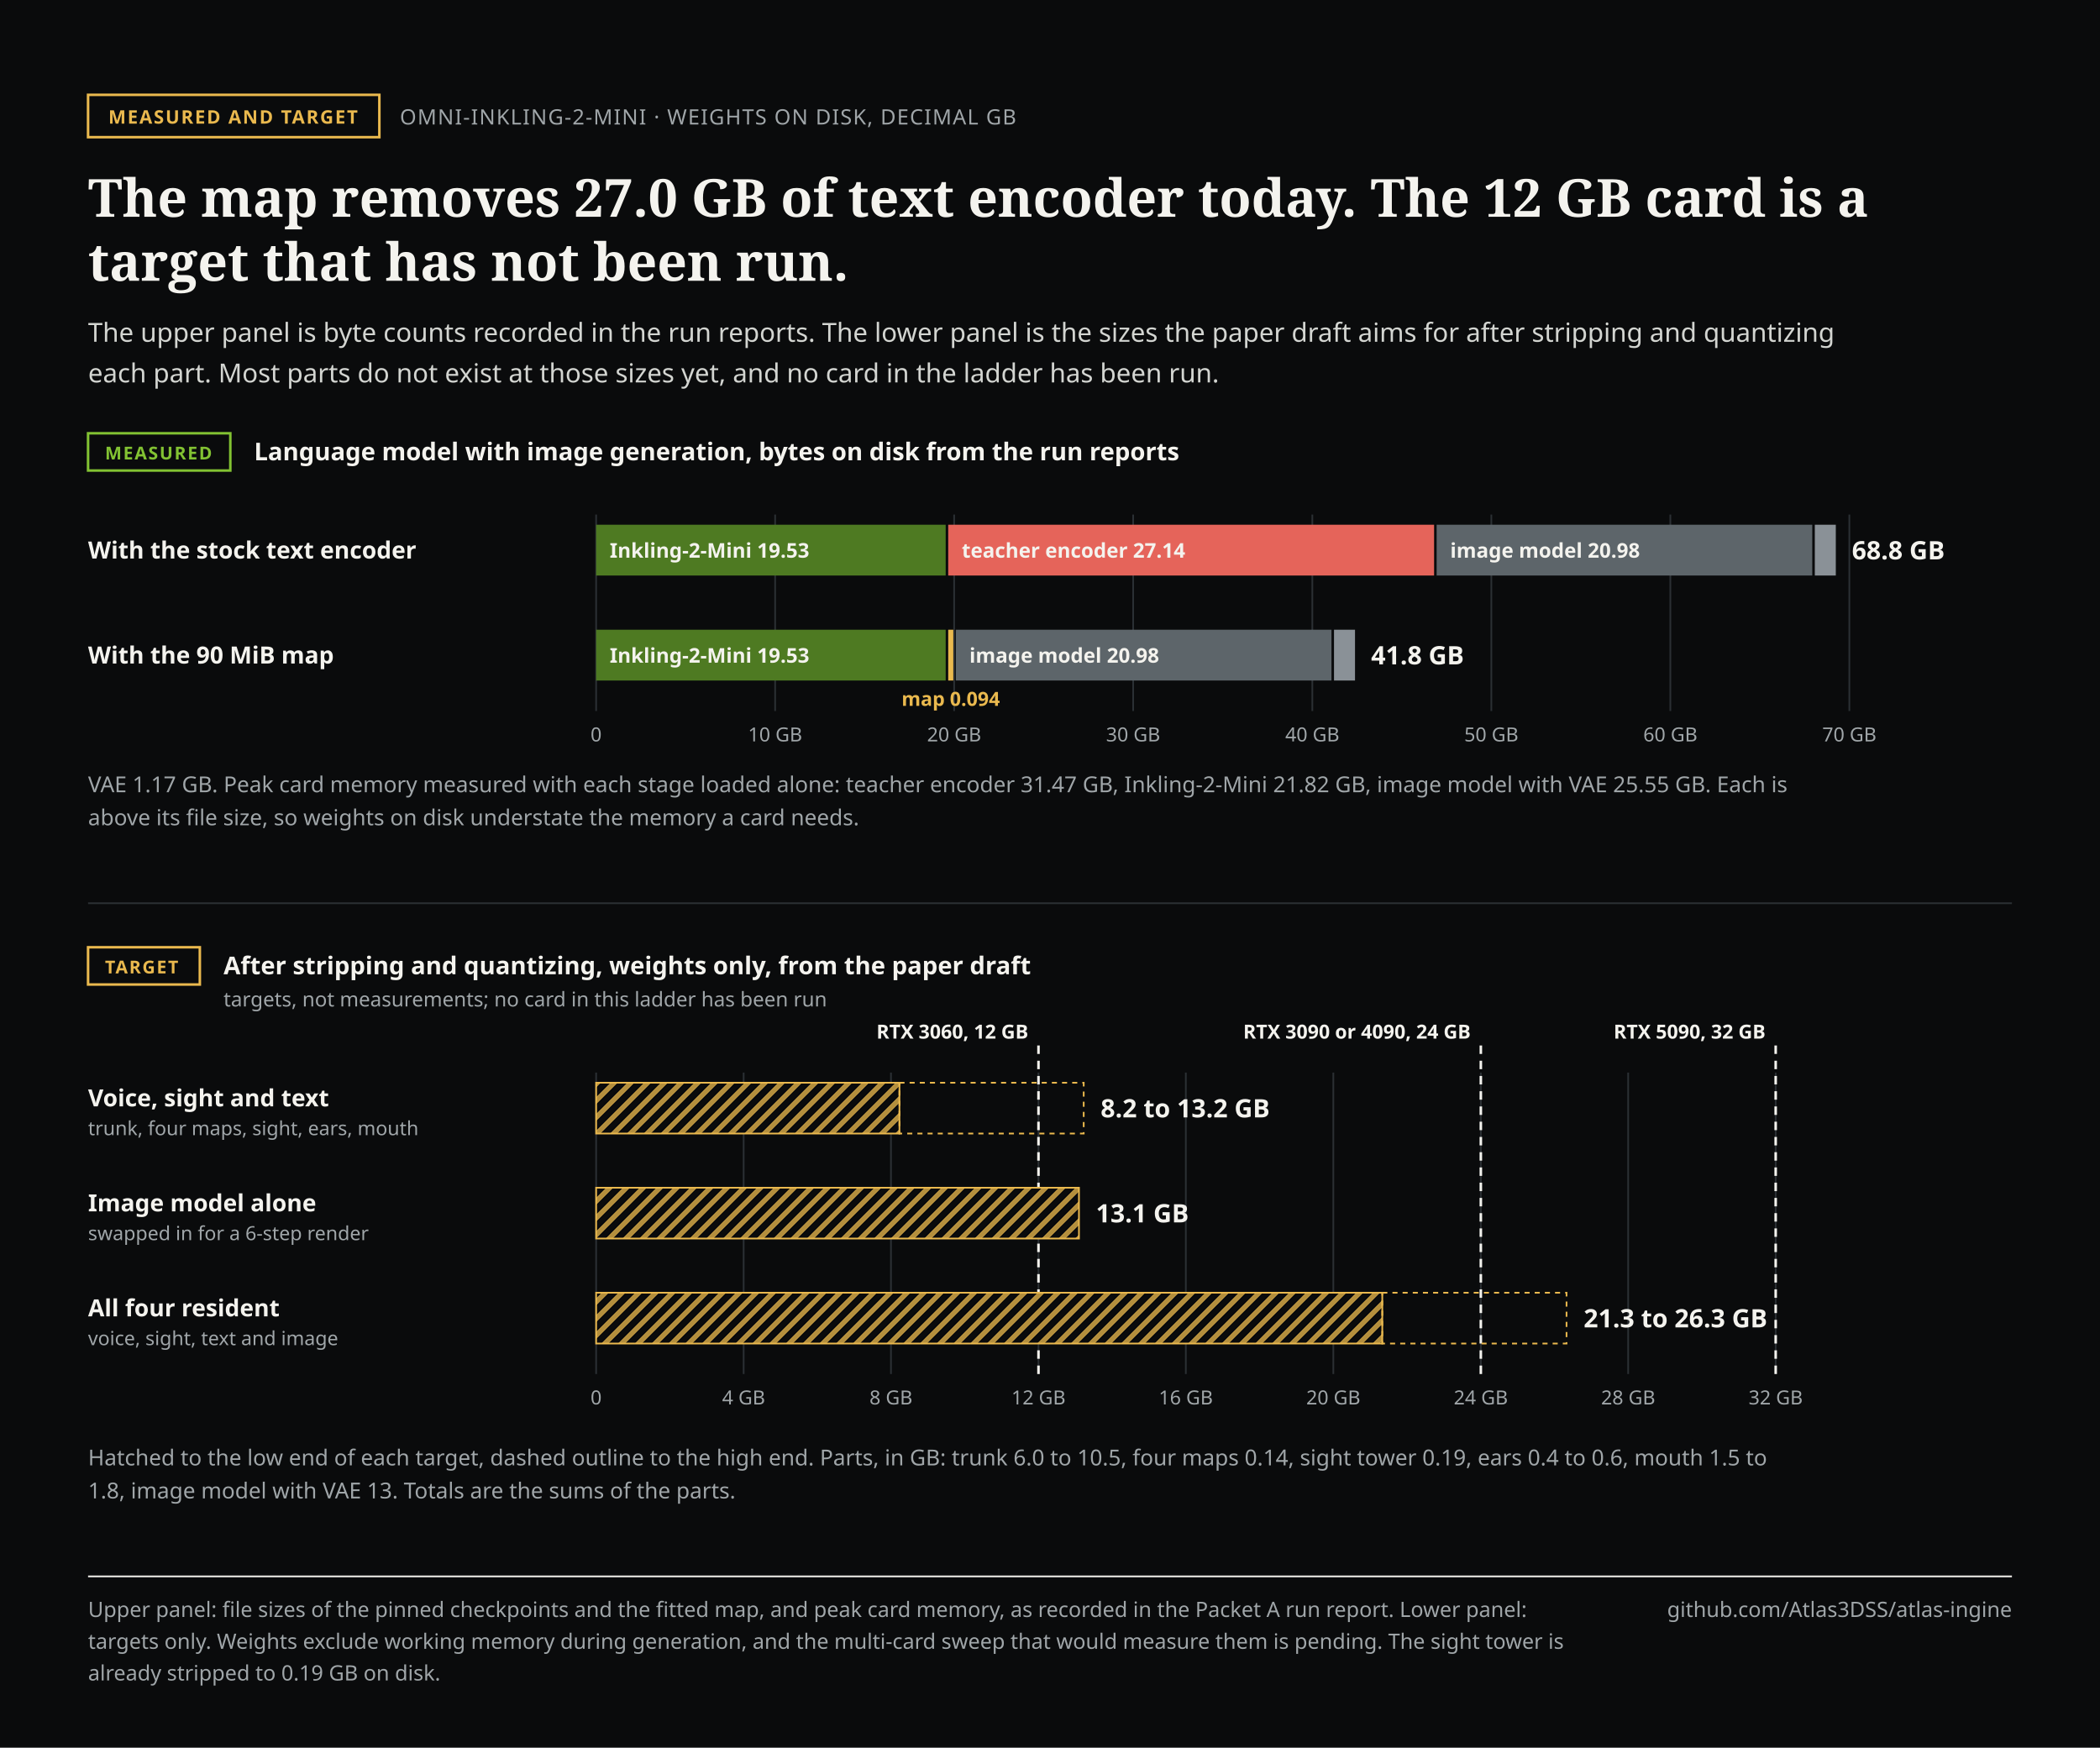
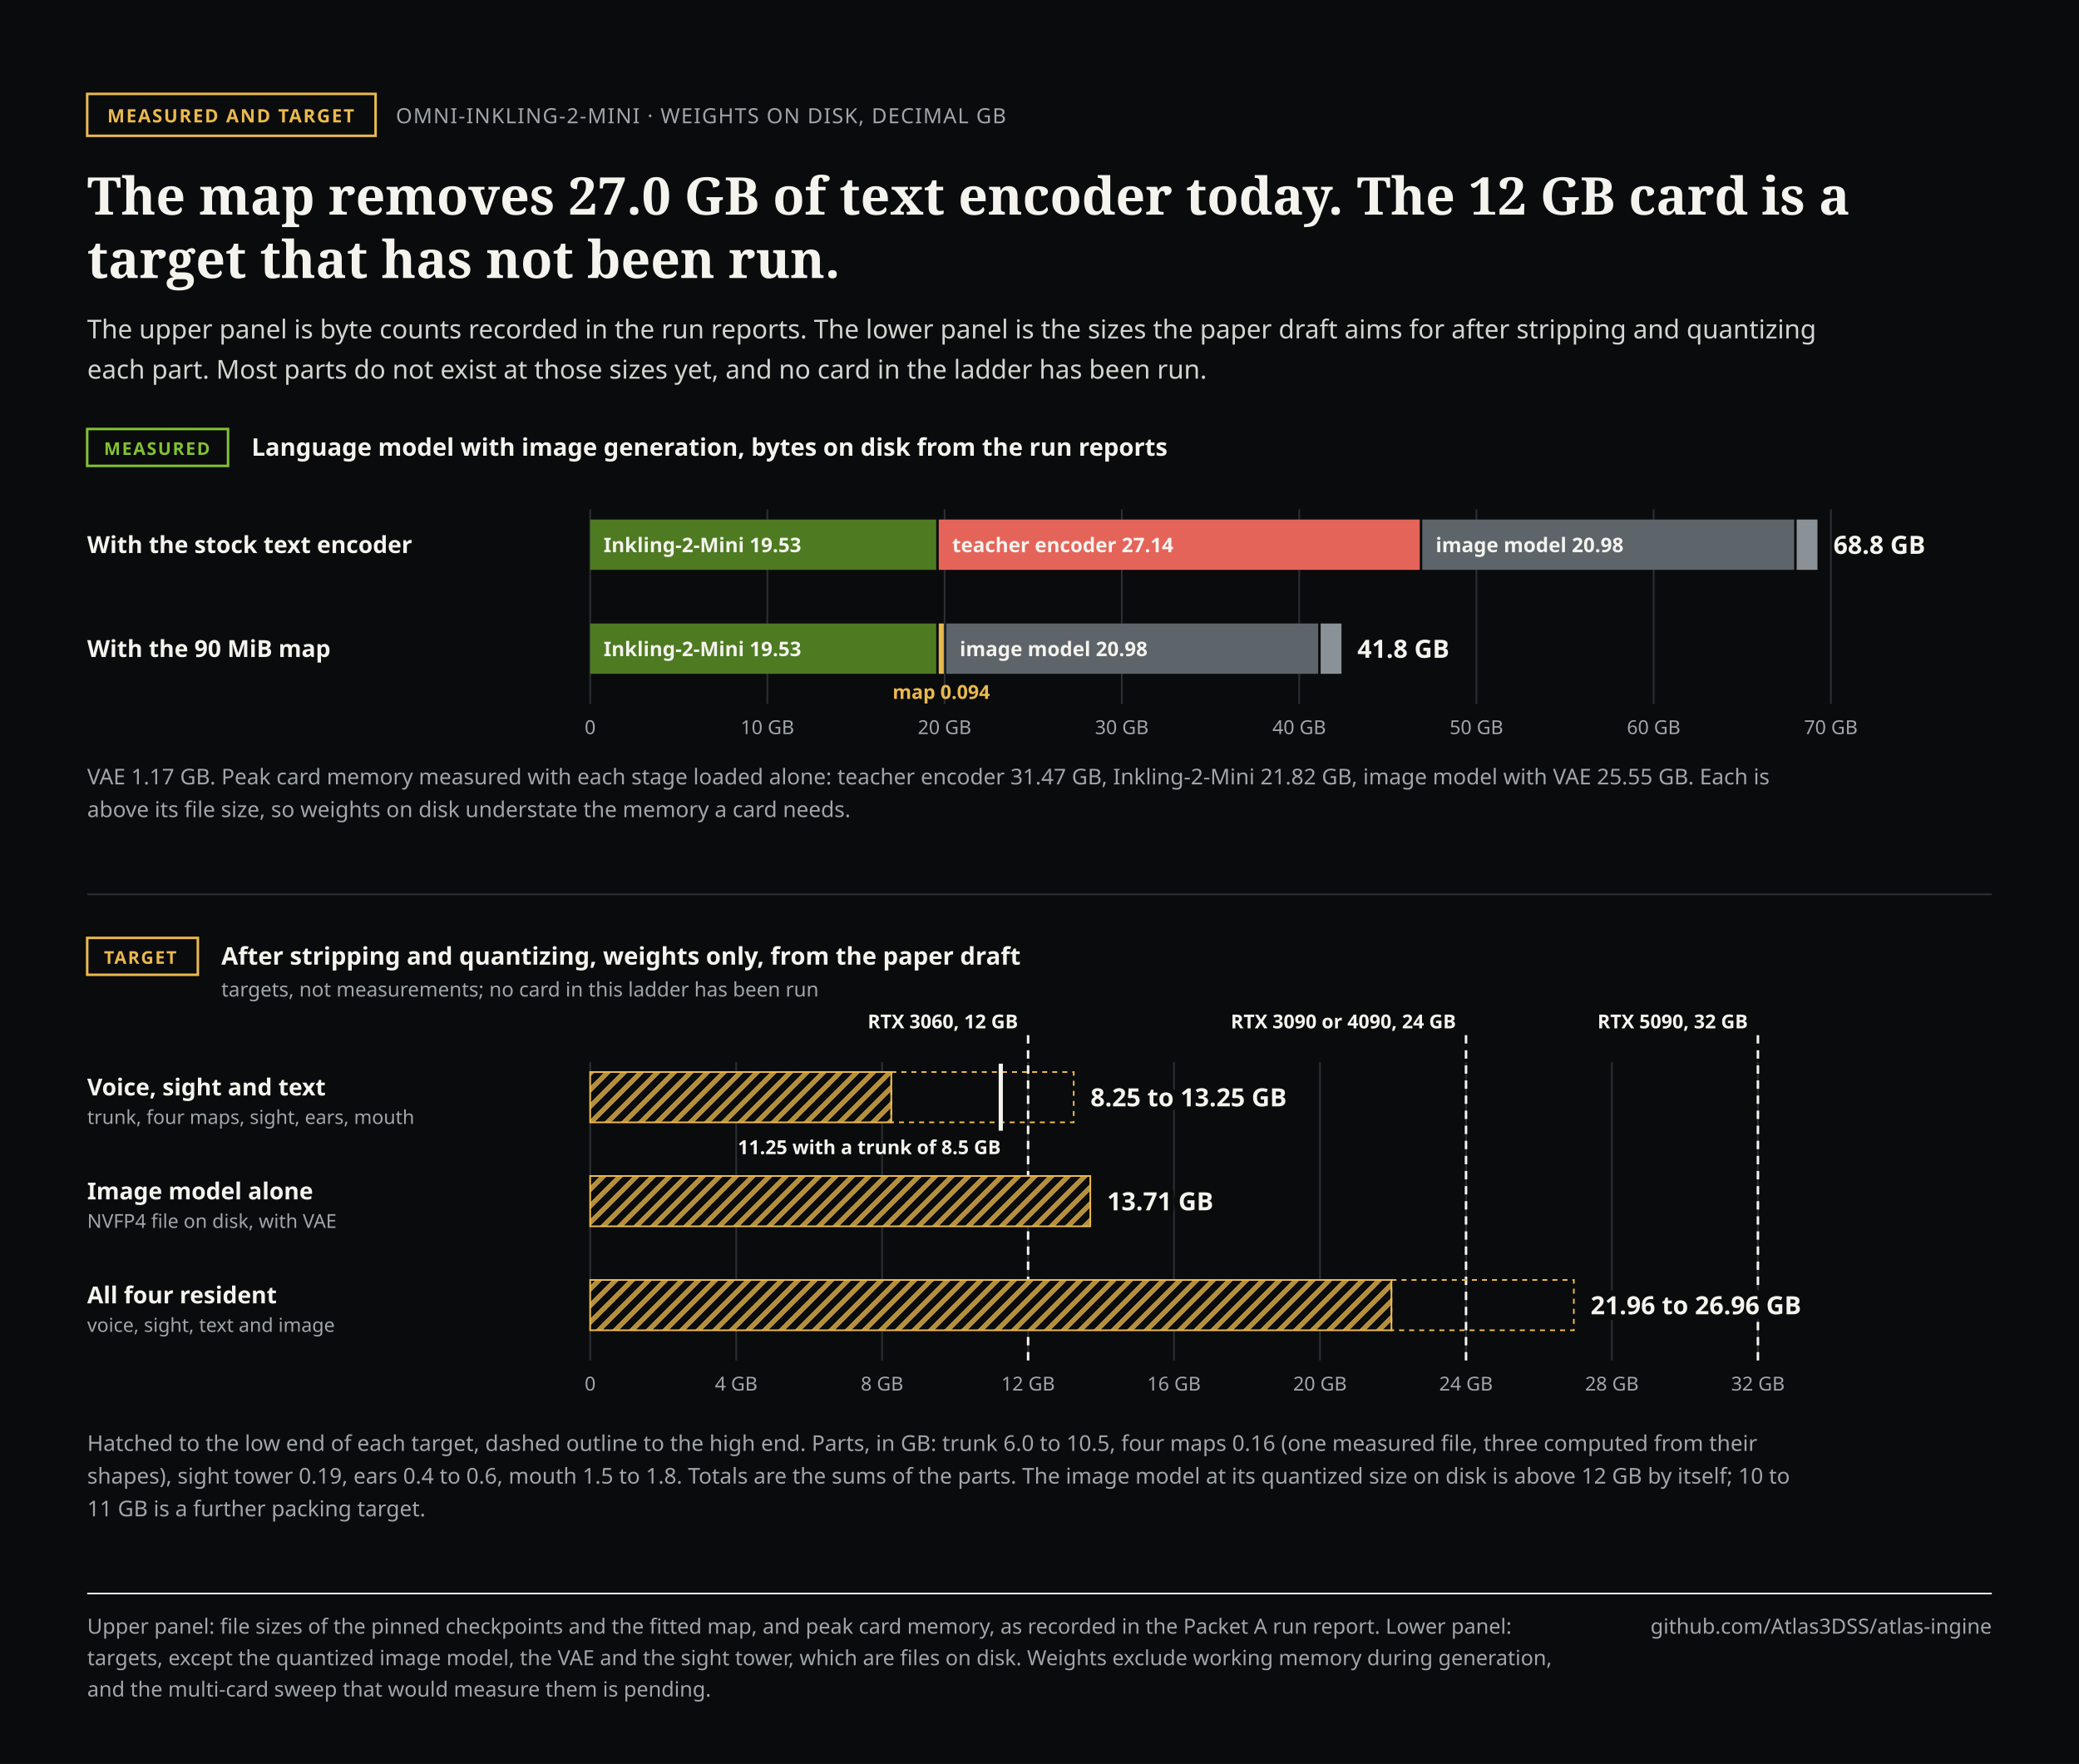
- <svg xmlns="http://www.w3.org/2000/svg" width="1240" height="1032" viewBox="0 0 1240 1032">
-   <rect width="1240" height="1032" fill="#0A0B0C" />
+ <svg xmlns="http://www.w3.org/2000/svg" width="1240" height="1052" viewBox="0 0 1240 1052">
+   <rect width="1240" height="1052" fill="#0A0B0C" />
  <rect x="52" y="56" width="172" height="25" fill="none" stroke="#eab94e" stroke-width="1.5" />
  <text x="64.0" y="73.0" font-size="11" fill="#eab94e" text-anchor="start" font-weight="700" font-family="'Noto Sans','Liberation Sans',Arial,sans-serif" letter-spacing="0.08em">MEASURED AND TARGET</text>
  <text x="236.1" y="73.5" font-size="12.5" fill="#A0A6A9" text-anchor="start" font-weight="400" font-family="'Noto Sans','Liberation Sans',Arial,sans-serif" letter-spacing="0.05em">OMNI-INKLING-2-MINI · WEIGHTS ON DISK, DECIMAL GB</text>
  <text x="52.0" y="128.0" font-size="31" fill="#F4F3EE" text-anchor="start" font-weight="700" font-family="'Noto Serif','DejaVu Serif',Georgia,serif">The map removes 27.0 GB of text encoder today. The 12 GB card is a</text>
  <text x="52.0" y="165.8" font-size="31" fill="#F4F3EE" text-anchor="start" font-weight="700" font-family="'Noto Serif','DejaVu Serif',Georgia,serif">target that has not been run.</text>
  <text x="52.0" y="201.8" font-size="15.5" fill="#D3D5D1" text-anchor="start" font-weight="400" font-family="'Noto Sans','Liberation Sans',Arial,sans-serif">The upper panel is byte counts recorded in the run reports. The lower panel is the sizes the paper draft aims for after stripping and quantizing</text>
  <text x="52.0" y="225.8" font-size="15.5" fill="#D3D5D1" text-anchor="start" font-weight="400" font-family="'Noto Sans','Liberation Sans',Arial,sans-serif">each part. Most parts do not exist at those sizes yet, and no card in the ladder has been run.</text>
  <rect x="52" y="255.845" width="84" height="22" fill="none" stroke="#82C232" stroke-width="1.5" />
  <text x="62.0" y="271.3" font-size="10.5" fill="#82C232" text-anchor="start" font-weight="700" font-family="'Noto Sans','Liberation Sans',Arial,sans-serif" letter-spacing="0.08em">MEASURED</text>
  <text x="150.0" y="271.8" font-size="14.5" fill="#F4F3EE" text-anchor="start" font-weight="700" font-family="'Noto Sans','Liberation Sans',Arial,sans-serif">Language model with image generation, bytes on disk from the run reports</text>
  <line x1="352.0" x2="352.0" y1="303.845" y2="419.845" stroke="#2B3034" />
  <text x="352.0" y="437.8" font-size="11.5" fill="#A0A6A9" text-anchor="middle" font-weight="400" font-family="'Noto Sans','Liberation Sans',Arial,sans-serif">0</text>
  <line x1="457.7" x2="457.7" y1="303.845" y2="419.845" stroke="#2B3034" />
  <text x="457.7" y="437.8" font-size="11.5" fill="#A0A6A9" text-anchor="middle" font-weight="400" font-family="'Noto Sans','Liberation Sans',Arial,sans-serif">10 GB</text>
  <line x1="563.4" x2="563.4" y1="303.845" y2="419.845" stroke="#2B3034" />
  <text x="563.4" y="437.8" font-size="11.5" fill="#A0A6A9" text-anchor="middle" font-weight="400" font-family="'Noto Sans','Liberation Sans',Arial,sans-serif">20 GB</text>
  <line x1="669.1" x2="669.1" y1="303.845" y2="419.845" stroke="#2B3034" />
  <text x="669.1" y="437.8" font-size="11.5" fill="#A0A6A9" text-anchor="middle" font-weight="400" font-family="'Noto Sans','Liberation Sans',Arial,sans-serif">30 GB</text>
  <line x1="774.9" x2="774.9" y1="303.845" y2="419.845" stroke="#2B3034" />
  <text x="774.9" y="437.8" font-size="11.5" fill="#A0A6A9" text-anchor="middle" font-weight="400" font-family="'Noto Sans','Liberation Sans',Arial,sans-serif">40 GB</text>
  <line x1="880.6" x2="880.6" y1="303.845" y2="419.845" stroke="#2B3034" />
  <text x="880.6" y="437.8" font-size="11.5" fill="#A0A6A9" text-anchor="middle" font-weight="400" font-family="'Noto Sans','Liberation Sans',Arial,sans-serif">50 GB</text>
  <line x1="986.3" x2="986.3" y1="303.845" y2="419.845" stroke="#2B3034" />
  <text x="986.3" y="437.8" font-size="11.5" fill="#A0A6A9" text-anchor="middle" font-weight="400" font-family="'Noto Sans','Liberation Sans',Arial,sans-serif">60 GB</text>
  <line x1="1092.0" x2="1092.0" y1="303.845" y2="419.845" stroke="#2B3034" />
  <text x="1092.0" y="437.8" font-size="11.5" fill="#A0A6A9" text-anchor="middle" font-weight="400" font-family="'Noto Sans','Liberation Sans',Arial,sans-serif">70 GB</text>
  <text x="52.0" y="329.8" font-size="14" fill="#F4F3EE" text-anchor="start" font-weight="700" font-family="'Noto Sans','Liberation Sans',Arial,sans-serif">With the stock text encoder</text>
  <rect x="352.0" y="309.845" width="206.4" height="30" fill="#4E7A22" />
  <text x="360.0" y="329.3" font-size="12" fill="#F4F3EE" text-anchor="start" font-weight="700" font-family="'Noto Sans','Liberation Sans',Arial,sans-serif">Inkling-2-Mini 19.53</text>
  <rect x="559.9" y="309.845" width="286.9" height="30" fill="#e5645a" />
  <text x="567.9" y="329.3" font-size="12" fill="#F4F3EE" text-anchor="start" font-weight="700" font-family="'Noto Sans','Liberation Sans',Arial,sans-serif">teacher encoder 27.14</text>
  <rect x="848.3" y="309.845" width="221.8" height="30" fill="#5d656a" />
  <text x="856.3" y="329.3" font-size="12" fill="#F4F3EE" text-anchor="start" font-weight="700" font-family="'Noto Sans','Liberation Sans',Arial,sans-serif">image model 20.98</text>
  <rect x="1071.6" y="309.845" width="12.4" height="30" fill="#8a9197" />
  <text x="1093.5" y="330.3" font-size="15" fill="#F4F3EE" text-anchor="start" font-weight="700" font-family="'Noto Sans','Liberation Sans',Arial,sans-serif">68.8 GB</text>
  <text x="52.0" y="391.8" font-size="14" fill="#F4F3EE" text-anchor="start" font-weight="700" font-family="'Noto Sans','Liberation Sans',Arial,sans-serif">With the 90 MiB map</text>
  <rect x="352.0" y="371.845" width="206.4" height="30" fill="#4E7A22" />
  <text x="360.0" y="391.3" font-size="12" fill="#F4F3EE" text-anchor="start" font-weight="700" font-family="'Noto Sans','Liberation Sans',Arial,sans-serif">Inkling-2-Mini 19.53</text>
  <rect x="559.9" y="371.845" width="3.0" height="30" fill="#eab94e" />
  <text x="561.4" y="416.8" font-size="11.5" fill="#eab94e" text-anchor="middle" font-weight="700" font-family="'Noto Sans','Liberation Sans',Arial,sans-serif">map 0.094</text>
  <rect x="564.4" y="371.845" width="221.8" height="30" fill="#5d656a" />
  <text x="572.4" y="391.3" font-size="12" fill="#F4F3EE" text-anchor="start" font-weight="700" font-family="'Noto Sans','Liberation Sans',Arial,sans-serif">image model 20.98</text>
  <rect x="787.7" y="371.845" width="12.4" height="30" fill="#8a9197" />
  <text x="809.6" y="392.3" font-size="15" fill="#F4F3EE" text-anchor="start" font-weight="700" font-family="'Noto Sans','Liberation Sans',Arial,sans-serif">41.8 GB</text>
  <text x="52.0" y="467.8" font-size="13" fill="#A0A6A9" text-anchor="start" font-weight="400" font-family="'Noto Sans','Liberation Sans',Arial,sans-serif">VAE 1.17 GB. Peak card memory measured with each stage loaded alone: teacher encoder 31.47 GB, Inkling-2-Mini 21.82 GB, image model with VAE 25.55 GB. Each is</text>
  <text x="52.0" y="487.3" font-size="13" fill="#A0A6A9" text-anchor="start" font-weight="400" font-family="'Noto Sans','Liberation Sans',Arial,sans-serif">above its file size, so weights on disk understate the memory a card needs.</text>
  <line x1="52" x2="1188" y1="533.345" y2="533.345" stroke="#2B3034" />
  <rect x="52" y="559.345" width="66" height="22" fill="none" stroke="#eab94e" stroke-width="1.5" />
  <text x="62.0" y="574.8" font-size="10.5" fill="#eab94e" text-anchor="start" font-weight="700" font-family="'Noto Sans','Liberation Sans',Arial,sans-serif" letter-spacing="0.08em">TARGET</text>
  <text x="132.0" y="575.3" font-size="14.5" fill="#F4F3EE" text-anchor="start" font-weight="700" font-family="'Noto Sans','Liberation Sans',Arial,sans-serif">After stripping and quantizing, weights only, from the paper draft</text>
  <text x="132.0" y="594.3" font-size="12" fill="#A0A6A9" text-anchor="start" font-weight="400" font-family="'Noto Sans','Liberation Sans',Arial,sans-serif">targets, not measurements; no card in this ladder has been run</text>
  <defs>
    <pattern id="hatch" width="7" height="7" patternUnits="userSpaceOnUse" patternTransform="rotate(45)">
      <rect width="7" height="7" fill="#0A0B0C" />
      <rect width="3" height="7" fill="#eab94e" fill-opacity="0.75" />
    </pattern>
  </defs>
  <line x1="352.0" x2="352.0" y1="633.345" y2="811.345" stroke="#2B3034" />
  <text x="352.0" y="829.3" font-size="11.5" fill="#A0A6A9" text-anchor="middle" font-weight="400" font-family="'Noto Sans','Liberation Sans',Arial,sans-serif">0</text>
  <line x1="439.1" x2="439.1" y1="633.345" y2="811.345" stroke="#2B3034" />
  <text x="439.1" y="829.3" font-size="11.5" fill="#A0A6A9" text-anchor="middle" font-weight="400" font-family="'Noto Sans','Liberation Sans',Arial,sans-serif">4 GB</text>
  <line x1="526.1" x2="526.1" y1="633.345" y2="811.345" stroke="#2B3034" />
  <text x="526.1" y="829.3" font-size="11.5" fill="#A0A6A9" text-anchor="middle" font-weight="400" font-family="'Noto Sans','Liberation Sans',Arial,sans-serif">8 GB</text>
  <line x1="613.2" x2="613.2" y1="633.345" y2="811.345" stroke="#2B3034" />
  <text x="613.2" y="829.3" font-size="11.5" fill="#A0A6A9" text-anchor="middle" font-weight="400" font-family="'Noto Sans','Liberation Sans',Arial,sans-serif">12 GB</text>
  <line x1="700.2" x2="700.2" y1="633.345" y2="811.345" stroke="#2B3034" />
  <text x="700.2" y="829.3" font-size="11.5" fill="#A0A6A9" text-anchor="middle" font-weight="400" font-family="'Noto Sans','Liberation Sans',Arial,sans-serif">16 GB</text>
  <line x1="787.3" x2="787.3" y1="633.345" y2="811.345" stroke="#2B3034" />
  <text x="787.3" y="829.3" font-size="11.5" fill="#A0A6A9" text-anchor="middle" font-weight="400" font-family="'Noto Sans','Liberation Sans',Arial,sans-serif">20 GB</text>
  <line x1="874.4" x2="874.4" y1="633.345" y2="811.345" stroke="#2B3034" />
  <text x="874.4" y="829.3" font-size="11.5" fill="#A0A6A9" text-anchor="middle" font-weight="400" font-family="'Noto Sans','Liberation Sans',Arial,sans-serif">24 GB</text>
  <line x1="961.4" x2="961.4" y1="633.345" y2="811.345" stroke="#2B3034" />
  <text x="961.4" y="829.3" font-size="11.5" fill="#A0A6A9" text-anchor="middle" font-weight="400" font-family="'Noto Sans','Liberation Sans',Arial,sans-serif">28 GB</text>
  <line x1="1048.5" x2="1048.5" y1="633.345" y2="811.345" stroke="#2B3034" />
  <text x="1048.5" y="829.3" font-size="11.5" fill="#A0A6A9" text-anchor="middle" font-weight="400" font-family="'Noto Sans','Liberation Sans',Arial,sans-serif">32 GB</text>
  <line x1="613.2" x2="613.2" y1="617.345" y2="811.345" stroke="#F4F3EE" stroke-width="1.5" stroke-dasharray="5 4" />
  <text x="607.2" y="613.3" font-size="11.5" fill="#F4F3EE" text-anchor="end" font-weight="700" font-family="'Noto Sans','Liberation Sans',Arial,sans-serif">RTX 3060, 12 GB</text>
  <line x1="874.4" x2="874.4" y1="617.345" y2="811.345" stroke="#F4F3EE" stroke-width="1.5" stroke-dasharray="5 4" />
  <text x="868.4" y="613.3" font-size="11.5" fill="#F4F3EE" text-anchor="end" font-weight="700" font-family="'Noto Sans','Liberation Sans',Arial,sans-serif">RTX 3090 or 4090, 24 GB</text>
  <line x1="1048.5" x2="1048.5" y1="617.345" y2="811.345" stroke="#F4F3EE" stroke-width="1.5" stroke-dasharray="5 4" />
  <text x="1042.5" y="613.3" font-size="11.5" fill="#F4F3EE" text-anchor="end" font-weight="700" font-family="'Noto Sans','Liberation Sans',Arial,sans-serif">RTX 5090, 32 GB</text>
  <text x="52.0" y="653.3" font-size="14" fill="#F4F3EE" text-anchor="start" font-weight="700" font-family="'Noto Sans','Liberation Sans',Arial,sans-serif">Voice, sight and text</text>
  <text x="52.0" y="670.3" font-size="11.5" fill="#A0A6A9" text-anchor="start" font-weight="400" font-family="'Noto Sans','Liberation Sans',Arial,sans-serif">trunk, four maps, sight, ears, mouth</text>
-   <rect x="352" y="639.345" width="179.1" height="30" fill="url(#hatch)" stroke="#eab94e" stroke-width="1" />
-   <rect x="531.1" y="639.345" width="108.8" height="30" fill="none" stroke="#eab94e" stroke-width="1" stroke-dasharray="3 3" />
-   <text x="649.9" y="659.8" font-size="15" fill="#F4F3EE" text-anchor="start" font-weight="700" font-family="'Noto Sans','Liberation Sans',Arial,sans-serif">8.2 to 13.2 GB</text>
+   <rect x="352" y="639.345" width="179.6" height="30" fill="url(#hatch)" stroke="#eab94e" stroke-width="1" />
+   <rect x="531.6" y="639.345" width="108.8" height="30" fill="none" stroke="#eab94e" stroke-width="1" stroke-dasharray="3 3" />
+   <text paint-order="stroke" stroke="#0A0B0C" stroke-width="7" stroke-linejoin="round" x="650.4" y="659.8" font-size="15" fill="#F4F3EE" text-anchor="start" font-weight="700" font-family="'Noto Sans','Liberation Sans',Arial,sans-serif">8.25 to 13.25 GB</text>
+   <line x1="596.9" x2="596.9" y1="634.345" y2="674.345" stroke="#F4F3EE" stroke-width="2.5" />
+   <text x="596.9" y="688.3" font-size="11.5" fill="#F4F3EE" text-anchor="end" font-weight="700" font-family="'Noto Sans','Liberation Sans',Arial,sans-serif">11.25 with a trunk of 8.5 GB</text>
  <text x="52.0" y="715.3" font-size="14" fill="#F4F3EE" text-anchor="start" font-weight="700" font-family="'Noto Sans','Liberation Sans',Arial,sans-serif">Image model alone</text>
-   <text x="52.0" y="732.3" font-size="11.5" fill="#A0A6A9" text-anchor="start" font-weight="400" font-family="'Noto Sans','Liberation Sans',Arial,sans-serif">swapped in for a 6-step render</text>
-   <rect x="352" y="701.345" width="285.1" height="30" fill="url(#hatch)" stroke="#eab94e" stroke-width="1" />
-   <rect x="637.1" y="701.345" width="0.0" height="30" fill="none" stroke="#eab94e" stroke-width="1" stroke-dasharray="3 3" />
-   <text x="647.1" y="721.8" font-size="15" fill="#F4F3EE" text-anchor="start" font-weight="700" font-family="'Noto Sans','Liberation Sans',Arial,sans-serif">13.1 GB</text>
+   <text x="52.0" y="732.3" font-size="11.5" fill="#A0A6A9" text-anchor="start" font-weight="400" font-family="'Noto Sans','Liberation Sans',Arial,sans-serif">NVFP4 file on disk, with VAE</text>
+   <rect x="352" y="701.345" width="298.3" height="30" fill="url(#hatch)" stroke="#eab94e" stroke-width="1" />
+   <rect x="650.3" y="701.345" width="0.0" height="30" fill="none" stroke="#eab94e" stroke-width="1" stroke-dasharray="3 3" />
+   <text paint-order="stroke" stroke="#0A0B0C" stroke-width="7" stroke-linejoin="round" x="660.3" y="721.8" font-size="15" fill="#F4F3EE" text-anchor="start" font-weight="700" font-family="'Noto Sans','Liberation Sans',Arial,sans-serif">13.71 GB</text>
  <text x="52.0" y="777.3" font-size="14" fill="#F4F3EE" text-anchor="start" font-weight="700" font-family="'Noto Sans','Liberation Sans',Arial,sans-serif">All four resident</text>
  <text x="52.0" y="794.3" font-size="11.5" fill="#A0A6A9" text-anchor="start" font-weight="400" font-family="'Noto Sans','Liberation Sans',Arial,sans-serif">voice, sight, text and image</text>
-   <rect x="352" y="763.345" width="464.2" height="30" fill="url(#hatch)" stroke="#eab94e" stroke-width="1" />
-   <rect x="816.2" y="763.345" width="108.8" height="30" fill="none" stroke="#eab94e" stroke-width="1" stroke-dasharray="3 3" />
-   <text x="935.1" y="783.8" font-size="15" fill="#F4F3EE" text-anchor="start" font-weight="700" font-family="'Noto Sans','Liberation Sans',Arial,sans-serif">21.3 to 26.3 GB</text>
-   <text x="52.0" y="865.3" font-size="13" fill="#A0A6A9" text-anchor="start" font-weight="400" font-family="'Noto Sans','Liberation Sans',Arial,sans-serif">Hatched to the low end of each target, dashed outline to the high end. Parts, in GB: trunk 6.0 to 10.5, four maps 0.14, sight tower 0.19, ears 0.4 to 0.6, mouth 1.5 to</text>
-   <text x="52.0" y="884.8" font-size="13" fill="#A0A6A9" text-anchor="start" font-weight="400" font-family="'Noto Sans','Liberation Sans',Arial,sans-serif">1.8, image model with VAE 13. Totals are the sums of the parts.</text>
-   <line x1="52" x2="1188" y1="930.845" y2="930.845" stroke="#F4F3EE" stroke-width="1" />
-   <text x="52.0" y="954.8" font-size="12.5" fill="#A0A6A9" text-anchor="start" font-weight="400" font-family="'Noto Sans','Liberation Sans',Arial,sans-serif">Upper panel: file sizes of the pinned checkpoints and the fitted map, and peak card memory, as recorded in the Packet A run report. Lower panel:</text>
-   <text x="52.0" y="973.6" font-size="12.5" fill="#A0A6A9" text-anchor="start" font-weight="400" font-family="'Noto Sans','Liberation Sans',Arial,sans-serif">targets only. Weights exclude working memory during generation, and the multi-card sweep that would measure them is pending. The sight tower is</text>
-   <text x="52.0" y="992.3" font-size="12.5" fill="#A0A6A9" text-anchor="start" font-weight="400" font-family="'Noto Sans','Liberation Sans',Arial,sans-serif">already stripped to 0.19 GB on disk.</text>
-   <text x="1188.0" y="954.8" font-size="12.5" fill="#A0A6A9" text-anchor="end" font-weight="400" font-family="'Noto Sans','Liberation Sans',Arial,sans-serif">github.com/Atlas3DSS/atlas-ingine</text>
+   <rect x="352" y="763.345" width="477.9" height="30" fill="url(#hatch)" stroke="#eab94e" stroke-width="1" />
+   <rect x="829.9" y="763.345" width="108.8" height="30" fill="none" stroke="#eab94e" stroke-width="1" stroke-dasharray="3 3" />
+   <text paint-order="stroke" stroke="#0A0B0C" stroke-width="7" stroke-linejoin="round" x="948.7" y="783.8" font-size="15" fill="#F4F3EE" text-anchor="start" font-weight="700" font-family="'Noto Sans','Liberation Sans',Arial,sans-serif">21.96 to 26.96 GB</text>
+   <text x="52.0" y="865.3" font-size="13" fill="#A0A6A9" text-anchor="start" font-weight="400" font-family="'Noto Sans','Liberation Sans',Arial,sans-serif">Hatched to the low end of each target, dashed outline to the high end. Parts, in GB: trunk 6.0 to 10.5, four maps 0.16 (one measured file, three computed from their</text>
+   <text x="52.0" y="884.8" font-size="13" fill="#A0A6A9" text-anchor="start" font-weight="400" font-family="'Noto Sans','Liberation Sans',Arial,sans-serif">shapes), sight tower 0.19, ears 0.4 to 0.6, mouth 1.5 to 1.8. Totals are the sums of the parts. The image model at its quantized size on disk is above 12 GB by itself; 10 to</text>
+   <text x="52.0" y="904.3" font-size="13" fill="#A0A6A9" text-anchor="start" font-weight="400" font-family="'Noto Sans','Liberation Sans',Arial,sans-serif">11 GB is a further packing target.</text>
+   <line x1="52" x2="1188" y1="950.345" y2="950.345" stroke="#F4F3EE" stroke-width="1" />
+   <text x="52.0" y="974.3" font-size="12.5" fill="#A0A6A9" text-anchor="start" font-weight="400" font-family="'Noto Sans','Liberation Sans',Arial,sans-serif">Upper panel: file sizes of the pinned checkpoints and the fitted map, and peak card memory, as recorded in the Packet A run report. Lower panel:</text>
+   <text x="52.0" y="993.1" font-size="12.5" fill="#A0A6A9" text-anchor="start" font-weight="400" font-family="'Noto Sans','Liberation Sans',Arial,sans-serif">targets, except the quantized image model, the VAE and the sight tower, which are files on disk. Weights exclude working memory during generation,</text>
+   <text x="52.0" y="1011.8" font-size="12.5" fill="#A0A6A9" text-anchor="start" font-weight="400" font-family="'Noto Sans','Liberation Sans',Arial,sans-serif">and the multi-card sweep that would measure them is pending.</text>
+   <text x="1188.0" y="974.3" font-size="12.5" fill="#A0A6A9" text-anchor="end" font-weight="400" font-family="'Noto Sans','Liberation Sans',Arial,sans-serif">github.com/Atlas3DSS/atlas-ingine</text>
</svg>
